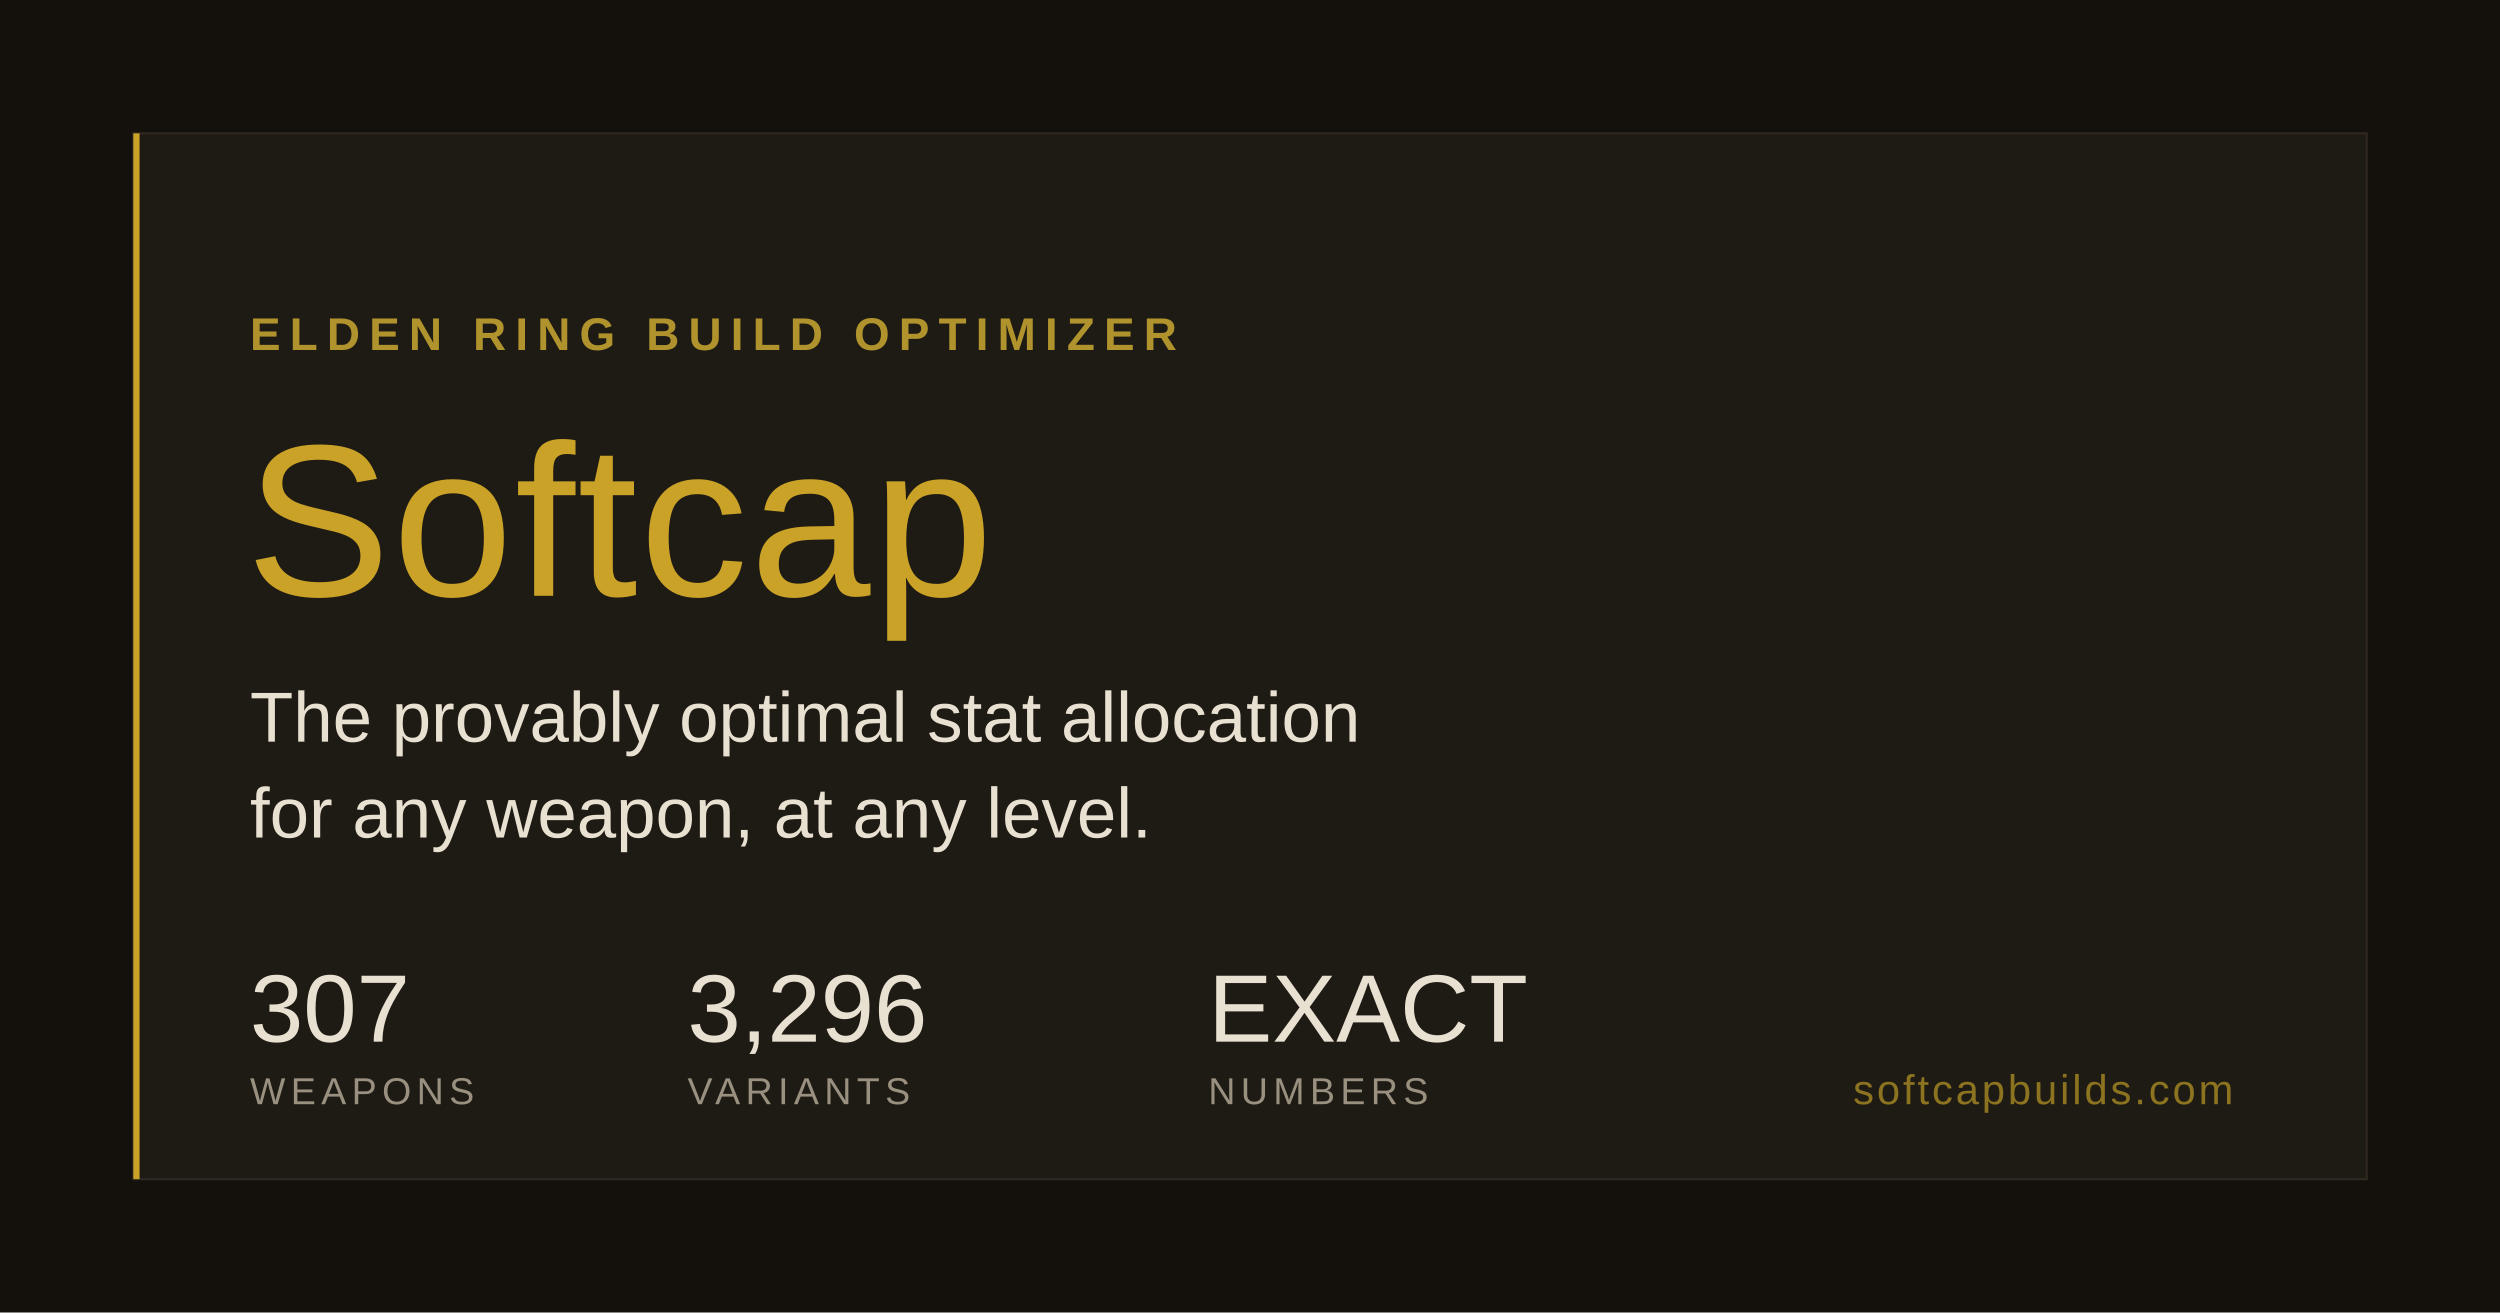
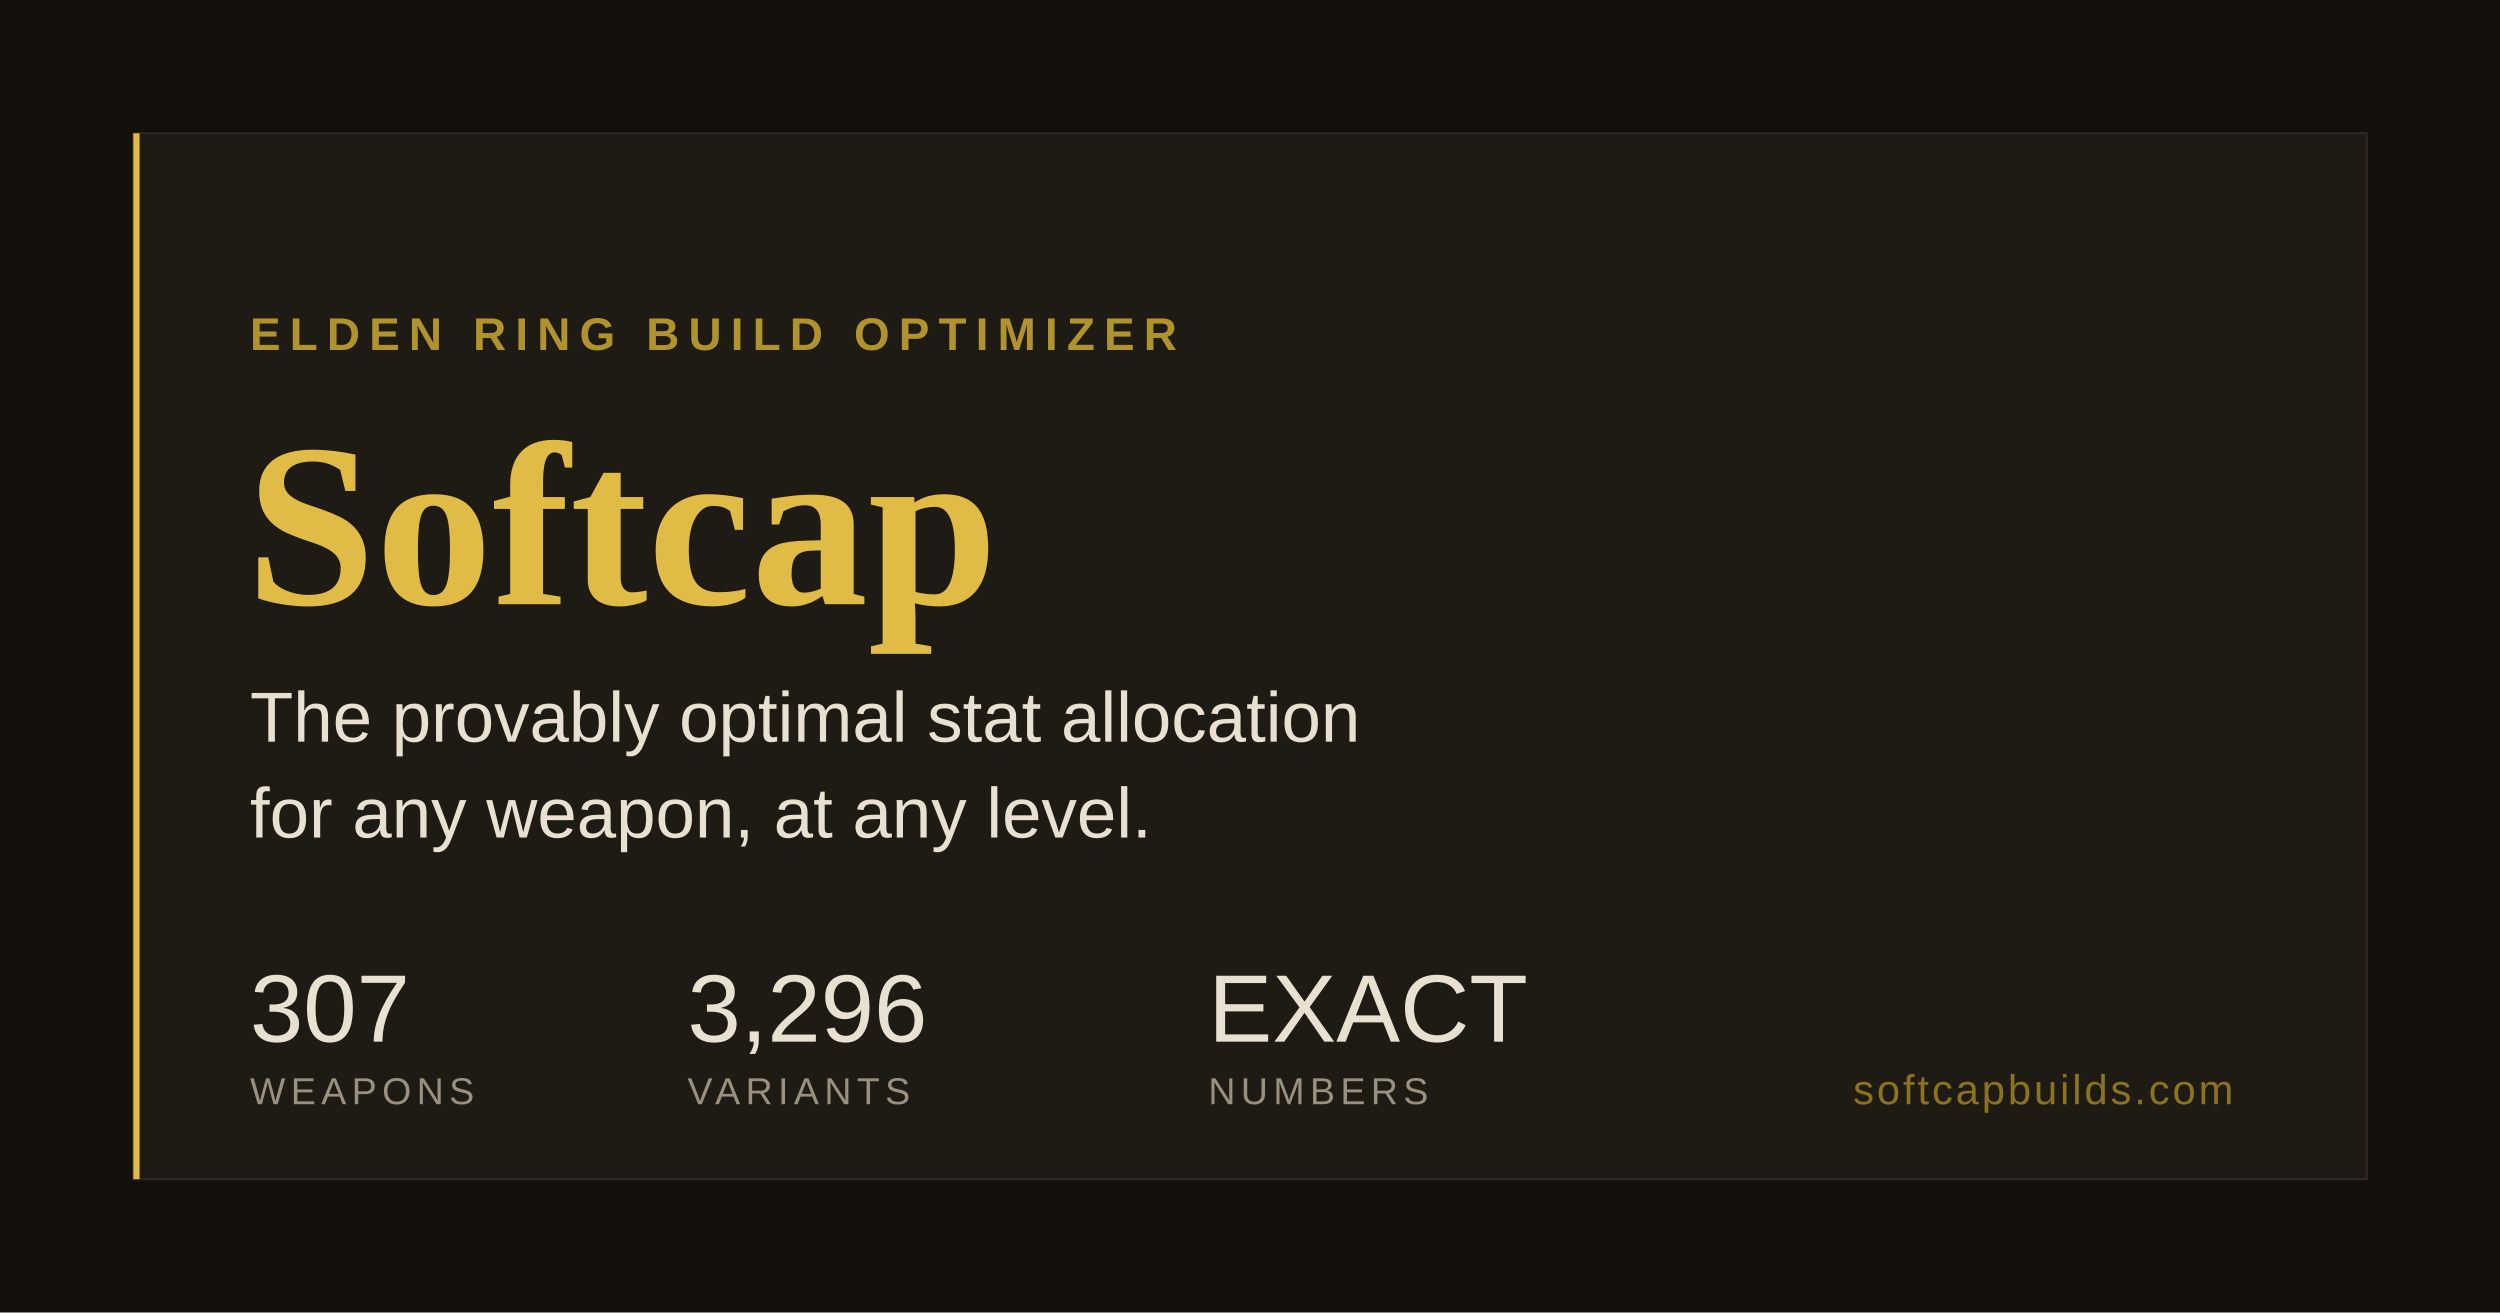
<svg xmlns="http://www.w3.org/2000/svg" width="1200" height="630" viewBox="0 0 1200 630">
  <rect width="1200" height="630" fill="#14110c" />
  <rect x="64" y="64" width="1072" height="502" fill="#1e1a14" stroke="#2f2921" stroke-width="1" />
-   <rect x="64" y="64" width="3" height="502" fill="#c9a227" />
+   <rect x="64" y="64" width="3" height="502" fill="#e0bb46" />
  <g font-family="Segoe UI, system-ui, -apple-system, Helvetica Neue, Arial, sans-serif">
    <text x="120" y="168" fill="#b0932c" font-size="22" font-weight="600" letter-spacing="4.4">
      ELDEN RING BUILD OPTIMIZER
    </text>
-     <text x="118" y="286" fill="#c9a227" font-size="104" font-weight="400" letter-spacing="1">
+     <text x="118" y="290" fill="#e0bb46" font-family="Georgia, Times New Roman, serif" font-size="112" font-weight="600" letter-spacing="0">
      Softcap
    </text>
    <text x="120" y="356" fill="#e8e0d0" font-size="34" font-weight="400">
      The provably optimal stat allocation
    </text>
    <text x="120" y="402" fill="#e8e0d0" font-size="34" font-weight="400">
      for any weapon, at any level.
    </text>
    <g>
      <text x="120" y="500" fill="#e8e0d0" font-size="46" font-weight="500">307</text>
      <text x="120" y="530" fill="#9a9080" font-size="18" font-weight="500" letter-spacing="2.6">WEAPONS</text>
      <text x="330" y="500" fill="#e8e0d0" font-size="46" font-weight="500">3,296</text>
      <text x="330" y="530" fill="#9a9080" font-size="18" font-weight="500" letter-spacing="2.6">VARIANTS</text>
      <text x="580" y="500" fill="#e8e0d0" font-size="46" font-weight="500">EXACT</text>
      <text x="580" y="530" fill="#9a9080" font-size="18" font-weight="500" letter-spacing="2.6">NUMBERS</text>
    </g>
    <text x="1072" y="530" fill="#8c7320" font-size="20" font-weight="500" text-anchor="end" letter-spacing="1.4">
      softcapbuilds.com
    </text>
  </g>
</svg>
